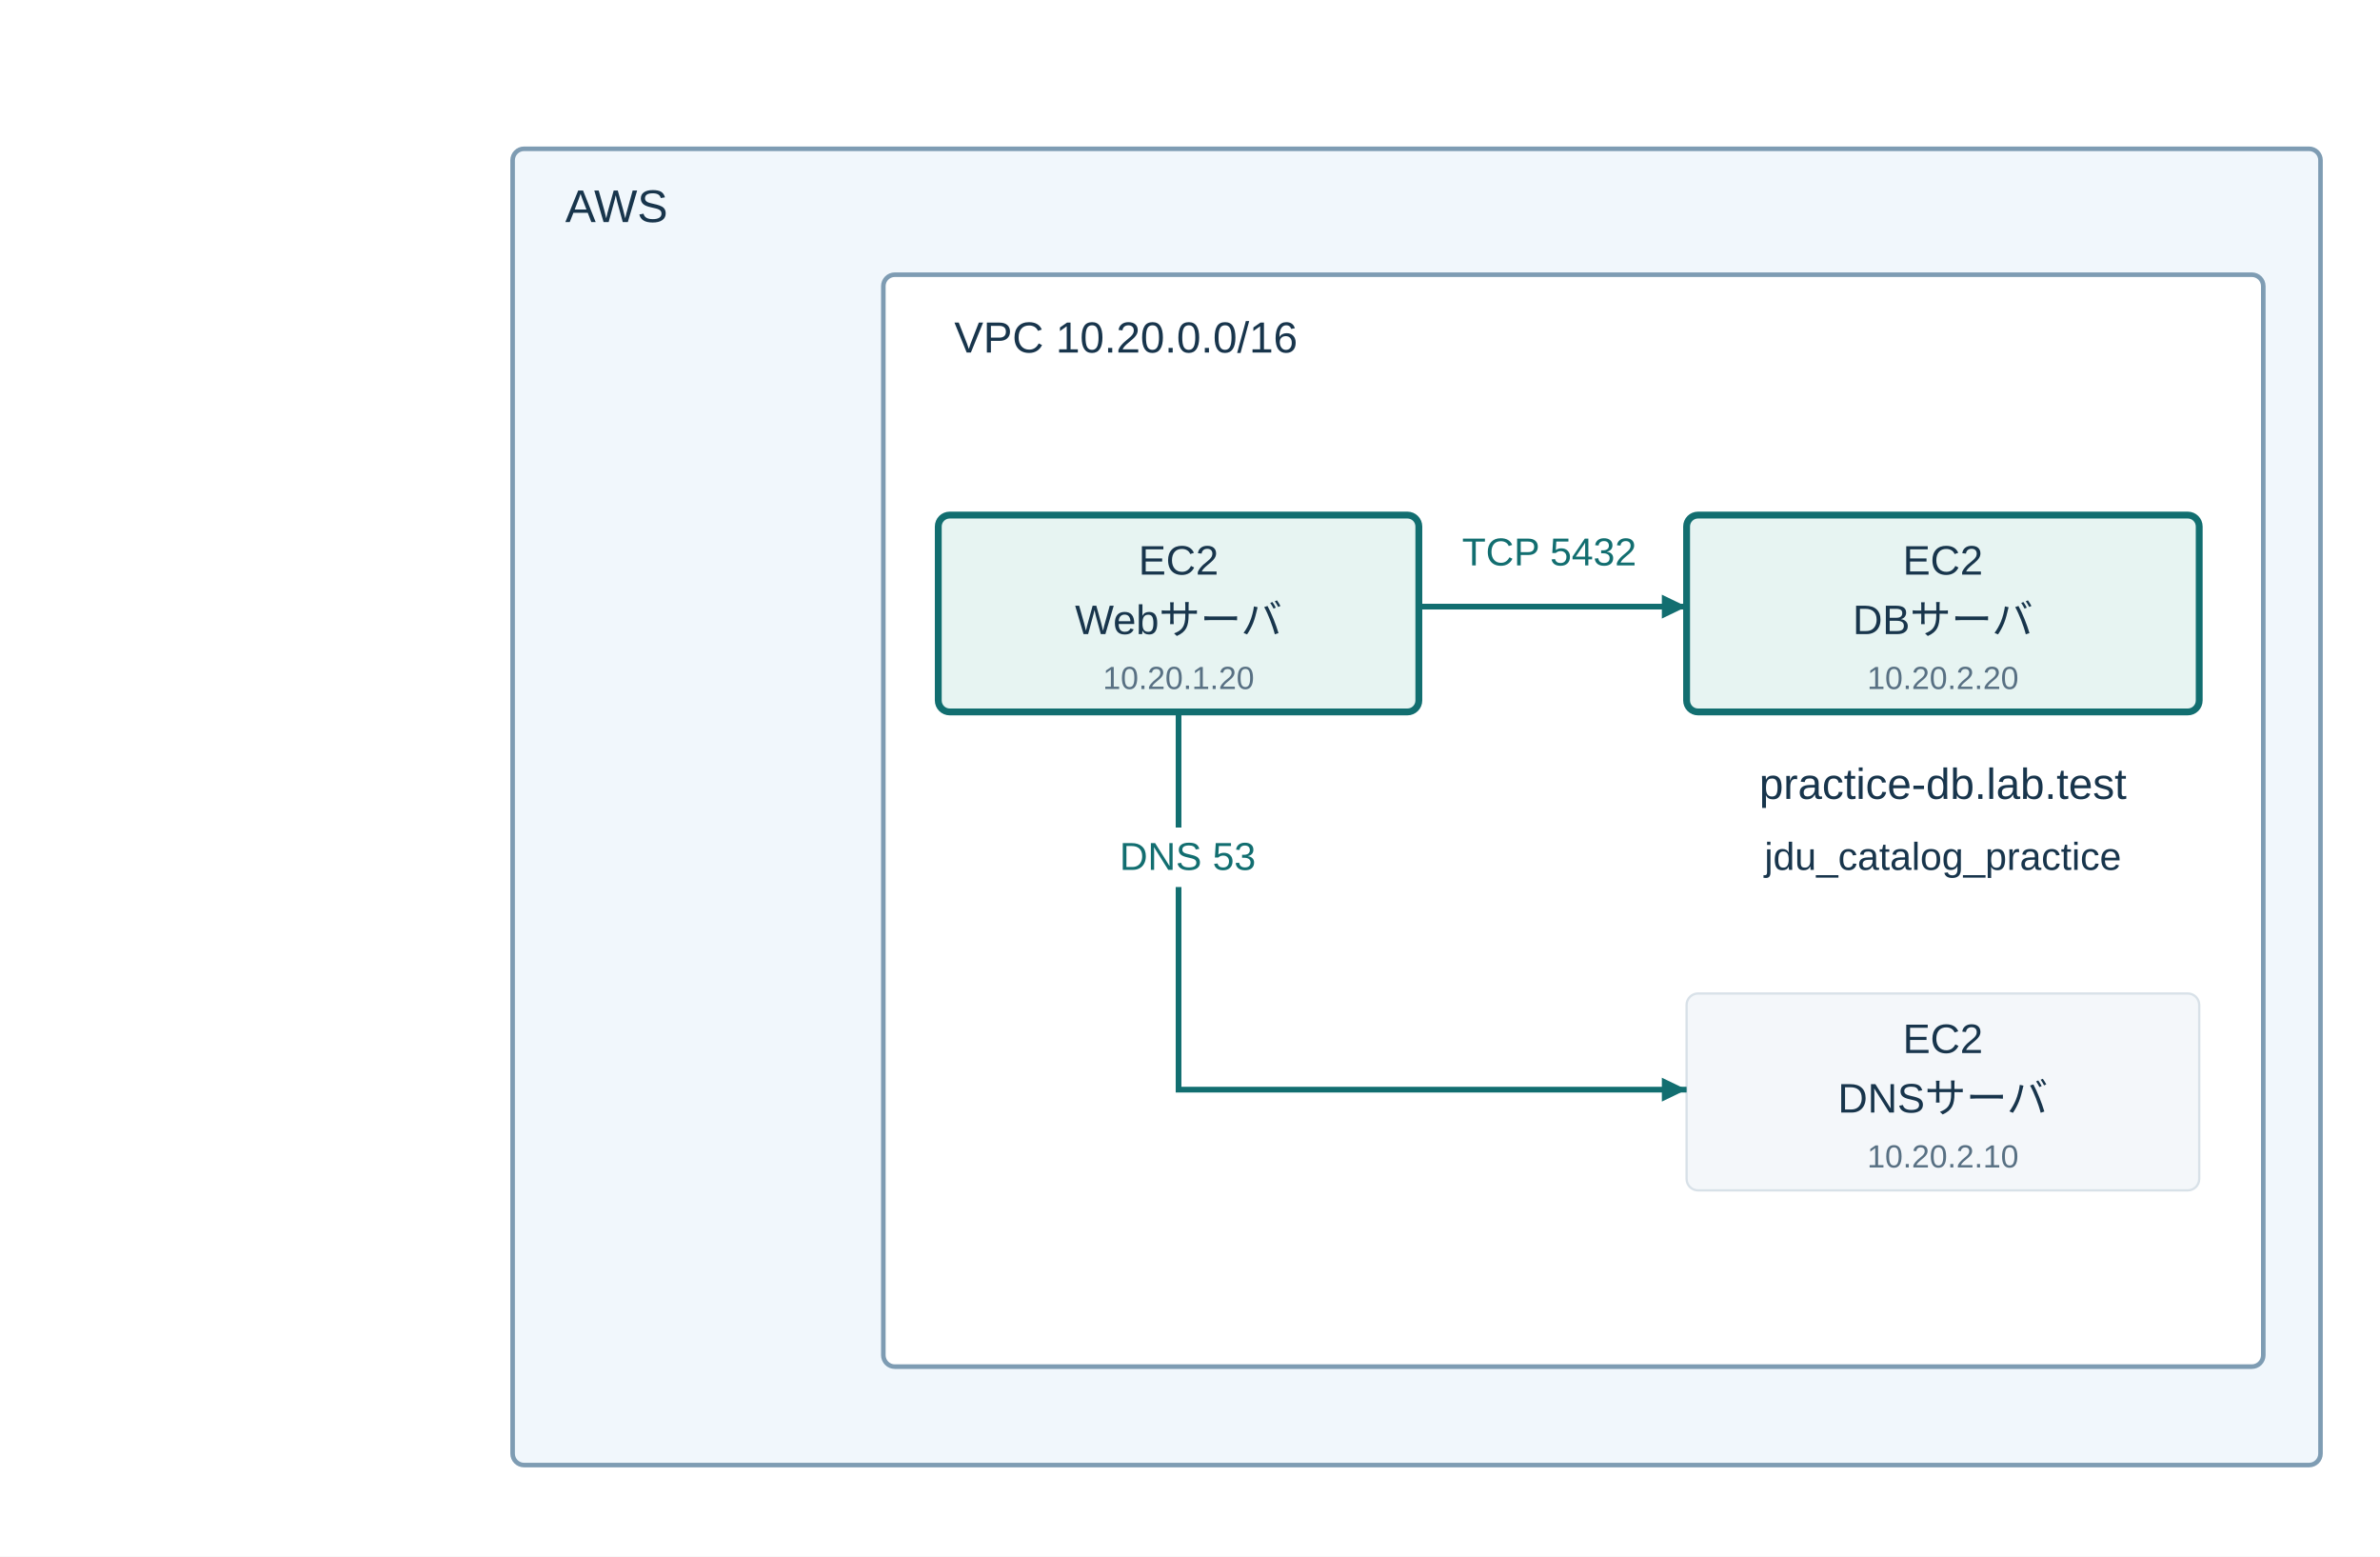
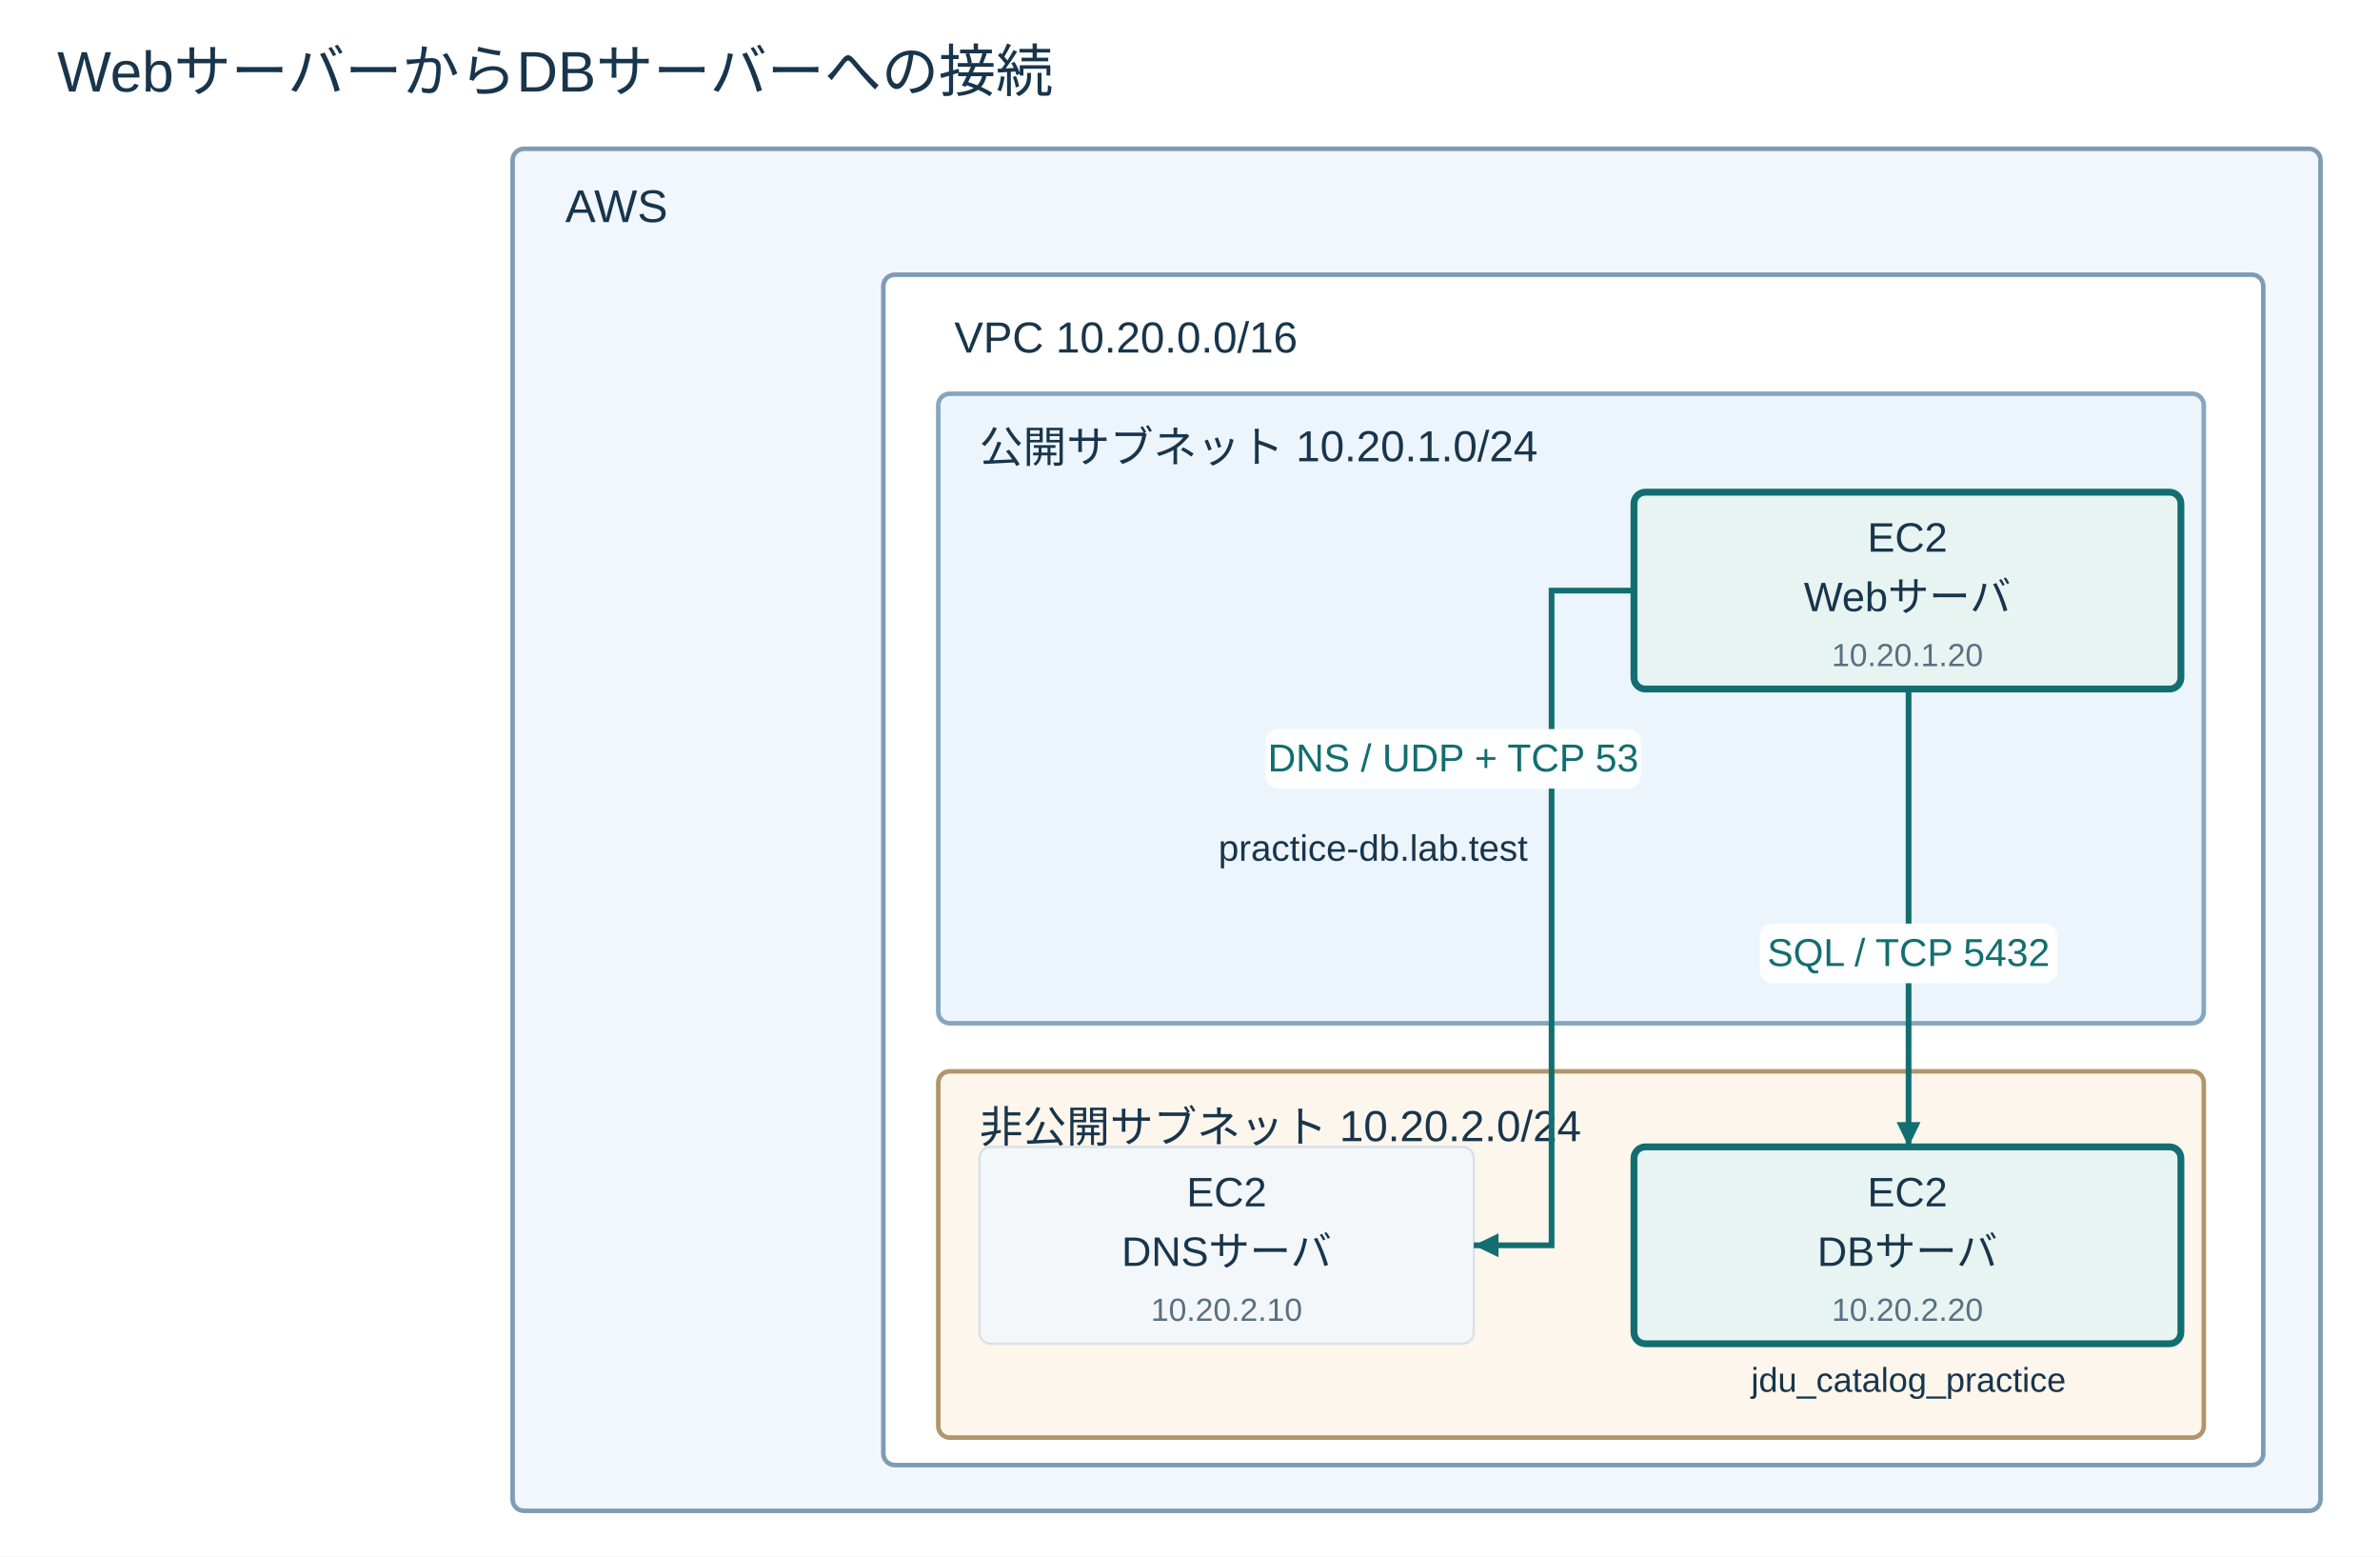
<svg xmlns="http://www.w3.org/2000/svg" width="1040" height="680" viewBox="0 0 1040 680" role="img">
  <rect width="1040" height="680" fill="white" />
-   <rect x="224" y="65" width="790" height="575" rx="5" fill="#f1f7fc" stroke="#7e9cb3" stroke-width="2" />
+   <text x="25" y="40" font-size="25" font-family="Arial,MS Gothic,sans-serif" fill="#18354c">WebサーバーからDBサーバーへの接続</text>
+   <rect x="224" y="65" width="790" height="595" rx="5" fill="#f1f7fc" stroke="#7e9cb3" stroke-width="2" />
  <text x="247" y="97" font-size="20" font-family="Arial,MS Gothic,sans-serif" fill="#18354c">AWS</text>
-   <rect x="386" y="120" width="603" height="477" rx="5" fill="white" stroke="#7e9cb3" stroke-width="2" />
+   <rect x="386" y="120" width="603" height="520" rx="5" fill="white" stroke="#7e9cb3" stroke-width="2" />
  <text x="417" y="154" font-size="19" font-family="Arial,MS Gothic,sans-serif" fill="#18354c">VPC  10.20.0.0/16</text>
-   <rect x="410" y="225" width="210" height="86" rx="5" fill="#e7f4f2" stroke="#126e70" stroke-width="3" />
-   <text x="515.0" y="251" font-size="18" font-family="Arial,MS Gothic,sans-serif" fill="#18354c" text-anchor="middle">EC2</text>
-   <text x="515.0" y="277" font-size="18" font-family="Arial,MS Gothic,sans-serif" fill="#18354c" text-anchor="middle">Webサーバ</text>
-   <text x="515.0" y="301" font-size="14" font-family="Arial,MS Gothic,sans-serif" fill="#587083" text-anchor="middle">10.20.1.20</text>
-   <rect x="737" y="225" width="224" height="86" rx="5" fill="#e7f4f2" stroke="#126e70" stroke-width="3" />
-   <text x="849.0" y="251" font-size="18" font-family="Arial,MS Gothic,sans-serif" fill="#18354c" text-anchor="middle">EC2</text>
-   <text x="849.0" y="277" font-size="18" font-family="Arial,MS Gothic,sans-serif" fill="#18354c" text-anchor="middle">DBサーバ</text>
-   <text x="849.0" y="301" font-size="14" font-family="Arial,MS Gothic,sans-serif" fill="#587083" text-anchor="middle">10.20.2.20</text>
-   <rect x="737" y="434" width="224" height="86" rx="5" fill="#f4f7fa" stroke="#d8e1e8" stroke-width="1" />
-   <text x="849.0" y="460" font-size="18" font-family="Arial,MS Gothic,sans-serif" fill="#18354c" text-anchor="middle">EC2</text>
-   <text x="849.0" y="486" font-size="18" font-family="Arial,MS Gothic,sans-serif" fill="#18354c" text-anchor="middle">DNSサーバ</text>
-   <text x="849.0" y="510" font-size="14" font-family="Arial,MS Gothic,sans-serif" fill="#587083" text-anchor="middle">10.20.2.10</text>
-   <polyline points="620,265 737,265" fill="none" stroke="#126e70" stroke-width="2.5" />
-   <polygon points="737.00,265.00 726.19,270.22 726.19,259.78" fill="#126e70" />
-   <rect x="638.0" y="229" width="78.0" height="25" rx="5" fill="white" stroke="white" stroke-width="1" />
-   <text x="677" y="247" font-size="17" font-family="Arial,MS Gothic,sans-serif" fill="#126e70" text-anchor="middle">TCP 5432</text>
-   <polyline points="515,311 515,476 737,476" fill="none" stroke="#126e70" stroke-width="2.5" />
-   <polygon points="737.00,476.00 726.19,481.22 726.19,470.78" fill="#126e70" />
-   <rect x="488.5" y="362" width="61.0" height="25" rx="5" fill="white" stroke="white" stroke-width="1" />
-   <text x="519" y="380" font-size="17" font-family="Arial,MS Gothic,sans-serif" fill="#126e70" text-anchor="middle">DNS 53</text>
-   <text x="849" y="349" font-size="19" font-family="Arial,MS Gothic,sans-serif" fill="#18354c" text-anchor="middle">practice-db.lab.test</text>
-   <text x="849" y="380" font-size="17" font-family="Arial,MS Gothic,sans-serif" fill="#18354c" text-anchor="middle">jdu_catalog_practice</text>
+   <rect x="410" y="172" width="553" height="275" rx="5" fill="#edf5fc" stroke="#86a6bf" stroke-width="2" />
+   <text x="428" y="202" font-size="19" font-family="Arial,MS Gothic,sans-serif" fill="#18354c">公開サブネット  10.20.1.0/24</text>
+   <rect x="410" y="468" width="553" height="160" rx="5" fill="#fcf6ec" stroke="#b1956c" stroke-width="2" />
+   <text x="428" y="499" font-size="19" font-family="Arial,MS Gothic,sans-serif" fill="#18354c">非公開サブネット  10.20.2.0/24</text>
+   <rect x="714" y="215" width="239" height="86" rx="5" fill="#e7f4f2" stroke="#126e70" stroke-width="3" />
+   <text x="833.5" y="241" font-size="18" font-family="Arial,MS Gothic,sans-serif" fill="#18354c" text-anchor="middle">EC2</text>
+   <text x="833.5" y="267" font-size="18" font-family="Arial,MS Gothic,sans-serif" fill="#18354c" text-anchor="middle">Webサーバ</text>
+   <text x="833.5" y="291" font-size="14" font-family="Arial,MS Gothic,sans-serif" fill="#587083" text-anchor="middle">10.20.1.20</text>
+   <rect x="428" y="501" width="216" height="86" rx="5" fill="#f4f7fa" stroke="#d8e1e8" stroke-width="1" />
+   <text x="536.0" y="527" font-size="18" font-family="Arial,MS Gothic,sans-serif" fill="#18354c" text-anchor="middle">EC2</text>
+   <text x="536.0" y="553" font-size="18" font-family="Arial,MS Gothic,sans-serif" fill="#18354c" text-anchor="middle">DNSサーバ</text>
+   <text x="536.0" y="577" font-size="14" font-family="Arial,MS Gothic,sans-serif" fill="#587083" text-anchor="middle">10.20.2.10</text>
+   <rect x="714" y="501" width="239" height="86" rx="5" fill="#e7f4f2" stroke="#126e70" stroke-width="3" />
+   <text x="833.5" y="527" font-size="18" font-family="Arial,MS Gothic,sans-serif" fill="#18354c" text-anchor="middle">EC2</text>
+   <text x="833.5" y="553" font-size="18" font-family="Arial,MS Gothic,sans-serif" fill="#18354c" text-anchor="middle">DBサーバ</text>
+   <text x="833.5" y="577" font-size="14" font-family="Arial,MS Gothic,sans-serif" fill="#587083" text-anchor="middle">10.20.2.20</text>
+   <polyline points="834,301 834,501" fill="none" stroke="#126e70" stroke-width="2.5" />
+   <polygon points="834.00,501.00 828.78,490.19 839.22,490.19" fill="#126e70" />
+   <rect x="769.5" y="404" width="129.0" height="25" rx="5" fill="white" stroke="white" stroke-width="1" />
+   <text x="834" y="422" font-size="17" font-family="Arial,MS Gothic,sans-serif" fill="#126e70" text-anchor="middle">SQL / TCP 5432</text>
+   <polyline points="714,258 678,258 678,544 644,544" fill="none" stroke="#126e70" stroke-width="2.5" />
+   <polygon points="644.00,544.00 654.81,538.78 654.81,549.22" fill="#126e70" />
+   <rect x="553.5" y="319" width="163.0" height="25" rx="5" fill="white" stroke="white" stroke-width="1" />
+   <text x="635" y="337" font-size="17" font-family="Arial,MS Gothic,sans-serif" fill="#126e70" text-anchor="middle">DNS / UDP + TCP 53</text>
+   <text x="600" y="376" font-size="16" font-family="Arial,MS Gothic,sans-serif" fill="#18354c" text-anchor="middle">practice-db.lab.test</text>
+   <text x="834" y="608" font-size="15" font-family="Arial,MS Gothic,sans-serif" fill="#18354c" text-anchor="middle">jdu_catalog_practice</text>
</svg>
